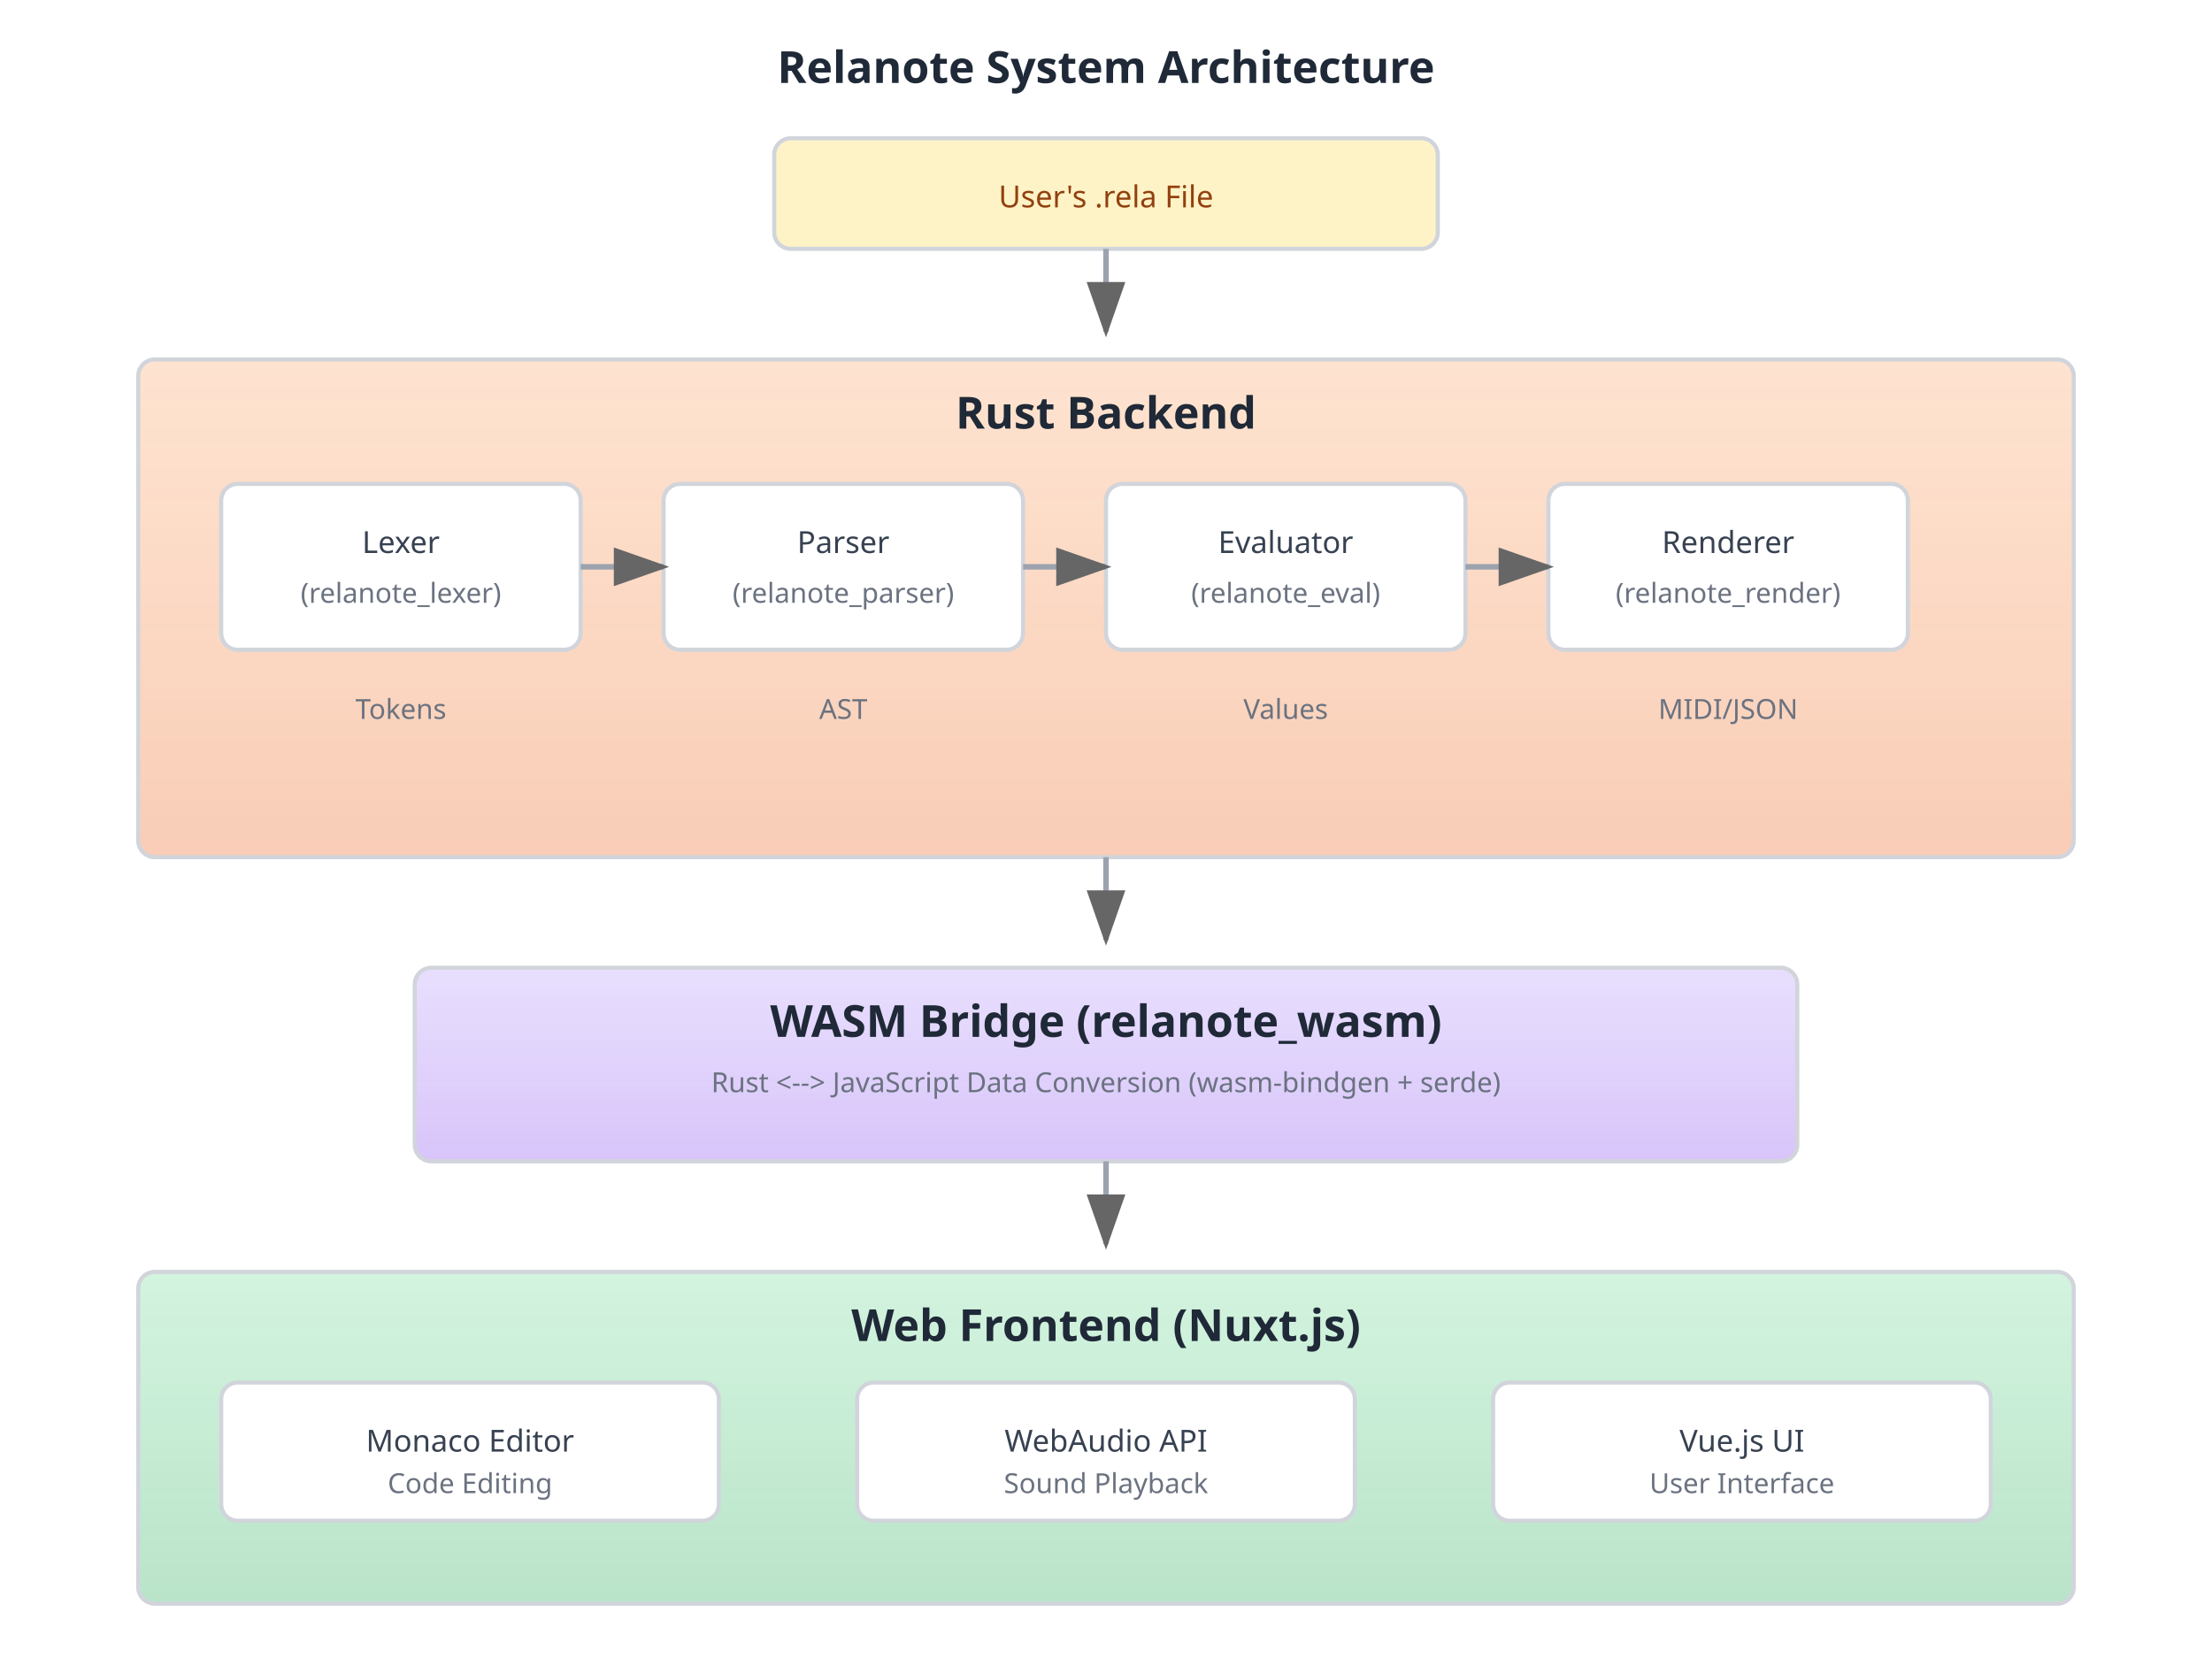
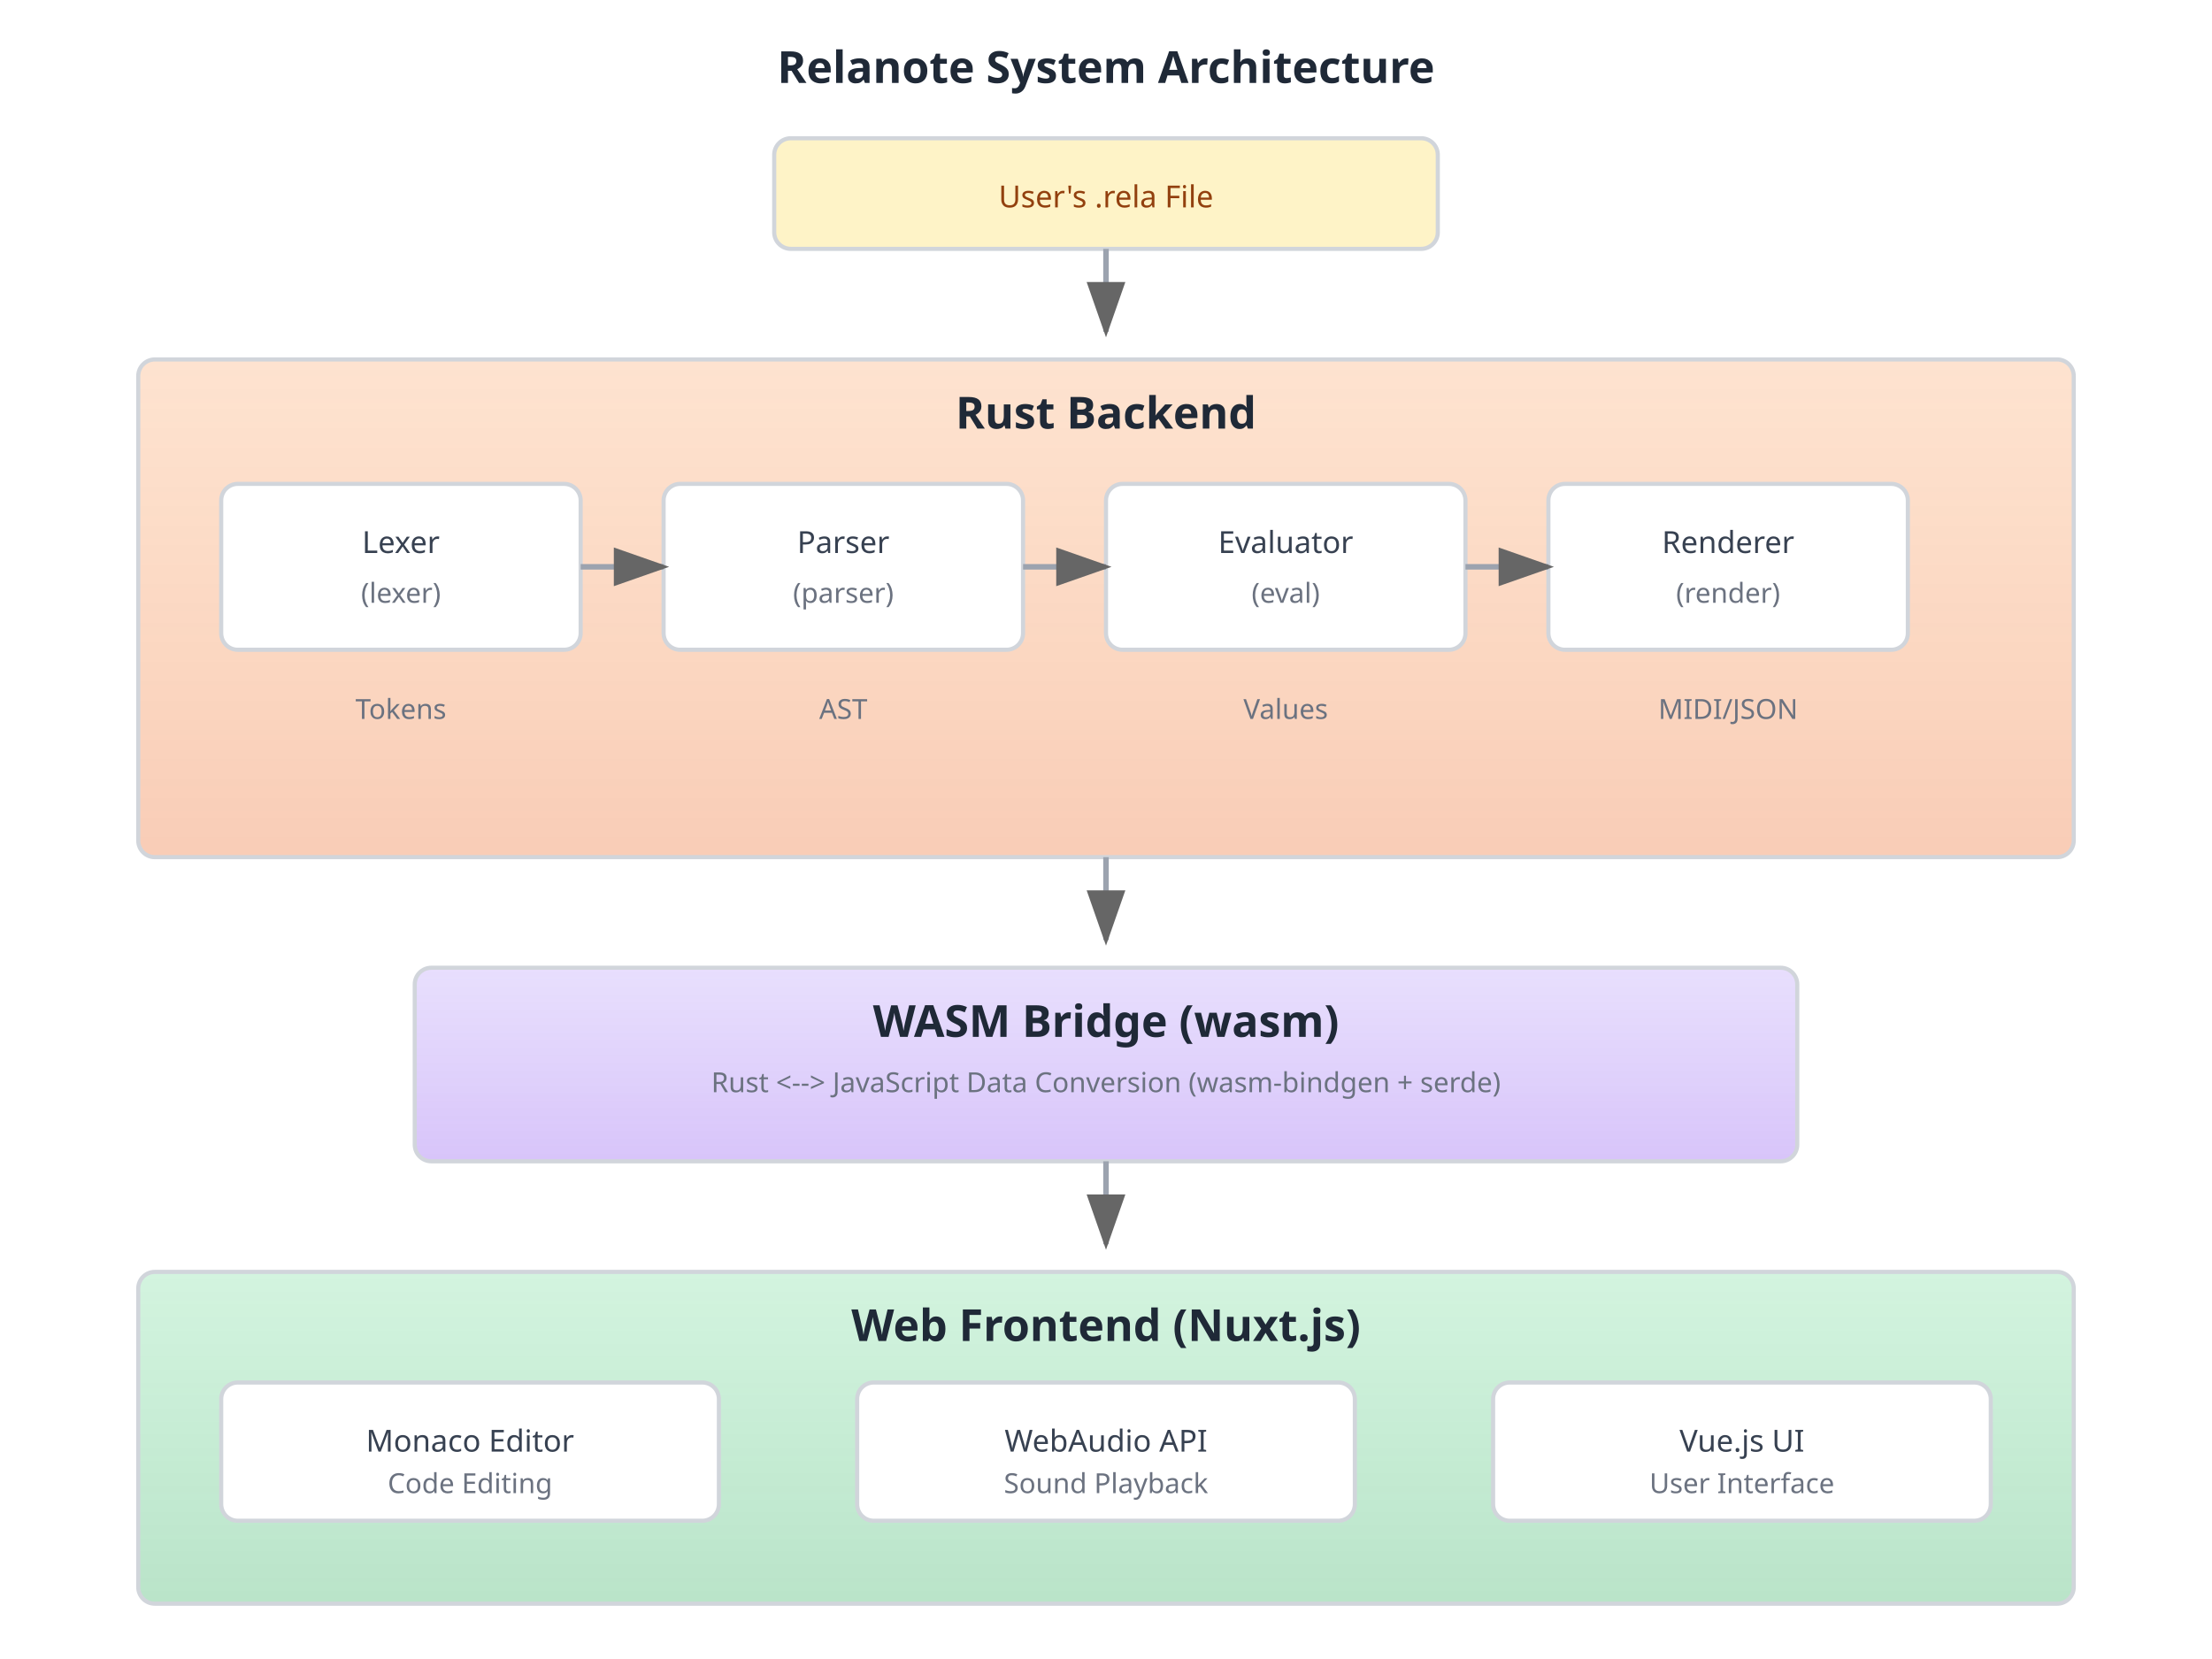
<svg xmlns="http://www.w3.org/2000/svg" viewBox="0 0 800 600">
  <defs>
    <marker id="arrowhead" markerWidth="10" markerHeight="7" refX="9" refY="3.5" orient="auto">
      <polygon points="0 0, 10 3.5, 0 7" fill="#666" />
    </marker>
    <linearGradient id="rustGrad" x1="0%" y1="0%" x2="0%" y2="100%">
      <stop offset="0%" style="stop-color:#f97316;stop-opacity:0.2" />
      <stop offset="100%" style="stop-color:#ea580c;stop-opacity:0.3" />
    </linearGradient>
    <linearGradient id="wasmGrad" x1="0%" y1="0%" x2="0%" y2="100%">
      <stop offset="0%" style="stop-color:#8b5cf6;stop-opacity:0.2" />
      <stop offset="100%" style="stop-color:#7c3aed;stop-opacity:0.3" />
    </linearGradient>
    <linearGradient id="webGrad" x1="0%" y1="0%" x2="0%" y2="100%">
      <stop offset="0%" style="stop-color:#22c55e;stop-opacity:0.2" />
      <stop offset="100%" style="stop-color:#16a34a;stop-opacity:0.3" />
    </linearGradient>
  </defs>
  <style>
    .bg { fill: #ffffff; }
    .title { font: bold 16px sans-serif; fill: #1f2937; }
    .subtitle { font: 12px sans-serif; fill: #6b7280; }
    .label { font: 11px sans-serif; fill: #374151; }
    .small { font: 10px sans-serif; fill: #6b7280; }
    .box { stroke: #d1d5db; stroke-width: 1.5; rx: 6; }
    .arrow { stroke: #9ca3af; stroke-width: 2; fill: none; marker-end: url(#arrowhead); }
    .white-box { fill: #fff; }

    @media (prefers-color-scheme: dark) {
      .bg { fill: #1f2937; }
      .title { fill: #f3f4f6; }
      .subtitle { fill: #9ca3af; }
      .label { fill: #e5e7eb; }
      .small { fill: #9ca3af; }
      .box { stroke: #4b5563; }
      .arrow { stroke: #6b7280; }
      .white-box { fill: #374151; }
    }
  </style>
  <rect width="800" height="600" class="bg" />
  <text x="400" y="30" text-anchor="middle" class="title">Relanote System Architecture</text>
  <rect x="280" y="50" width="240" height="40" fill="#fef3c7" class="box" />
  <text x="400" y="75" text-anchor="middle" style="font: 11px sans-serif; fill: #92400e;">User's .rela File</text>
  <line x1="400" y1="90" x2="400" y2="120" class="arrow" />
  <rect x="50" y="130" width="700" height="180" fill="url(#rustGrad)" class="box" />
  <text x="400" y="155" text-anchor="middle" class="title">Rust Backend</text>
  <rect x="80" y="175" width="130" height="60" class="box white-box" />
  <text x="145" y="200" text-anchor="middle" class="label">Lexer</text>
-   <text x="145" y="218" text-anchor="middle" class="small">(relanote_lexer)</text>
+   <text x="145" y="218" text-anchor="middle" class="small">(lexer)</text>
  <rect x="240" y="175" width="130" height="60" class="box white-box" />
  <text x="305" y="200" text-anchor="middle" class="label">Parser</text>
-   <text x="305" y="218" text-anchor="middle" class="small">(relanote_parser)</text>
+   <text x="305" y="218" text-anchor="middle" class="small">(parser)</text>
  <rect x="400" y="175" width="130" height="60" class="box white-box" />
  <text x="465" y="200" text-anchor="middle" class="label">Evaluator</text>
-   <text x="465" y="218" text-anchor="middle" class="small">(relanote_eval)</text>
+   <text x="465" y="218" text-anchor="middle" class="small">(eval)</text>
  <rect x="560" y="175" width="130" height="60" class="box white-box" />
  <text x="625" y="200" text-anchor="middle" class="label">Renderer</text>
-   <text x="625" y="218" text-anchor="middle" class="small">(relanote_render)</text>
+   <text x="625" y="218" text-anchor="middle" class="small">(render)</text>
  <line x1="210" y1="205" x2="240" y2="205" class="arrow" />
  <line x1="370" y1="205" x2="400" y2="205" class="arrow" />
  <line x1="530" y1="205" x2="560" y2="205" class="arrow" />
  <text x="145" y="260" text-anchor="middle" class="small">Tokens</text>
  <text x="305" y="260" text-anchor="middle" class="small">AST</text>
  <text x="465" y="260" text-anchor="middle" class="small">Values</text>
  <text x="625" y="260" text-anchor="middle" class="small">MIDI/JSON</text>
  <line x1="400" y1="310" x2="400" y2="340" class="arrow" />
  <rect x="150" y="350" width="500" height="70" fill="url(#wasmGrad)" class="box" />
-   <text x="400" y="375" text-anchor="middle" class="title">WASM Bridge (relanote_wasm)</text>
+   <text x="400" y="375" text-anchor="middle" class="title">WASM Bridge (wasm)</text>
  <text x="400" y="395" text-anchor="middle" class="small">Rust &lt;--&gt; JavaScript Data Conversion (wasm-bindgen + serde)</text>
  <line x1="400" y1="420" x2="400" y2="450" class="arrow" />
  <rect x="50" y="460" width="700" height="120" fill="url(#webGrad)" class="box" />
  <text x="400" y="485" text-anchor="middle" class="title">Web Frontend (Nuxt.js)</text>
  <rect x="80" y="500" width="180" height="50" class="box white-box" />
  <text x="170" y="525" text-anchor="middle" class="label">Monaco Editor</text>
  <text x="170" y="540" text-anchor="middle" class="small">Code Editing</text>
  <rect x="310" y="500" width="180" height="50" class="box white-box" />
  <text x="400" y="525" text-anchor="middle" class="label">WebAudio API</text>
  <text x="400" y="540" text-anchor="middle" class="small">Sound Playback</text>
  <rect x="540" y="500" width="180" height="50" class="box white-box" />
  <text x="630" y="525" text-anchor="middle" class="label">Vue.js UI</text>
  <text x="630" y="540" text-anchor="middle" class="small">User Interface</text>
</svg>
